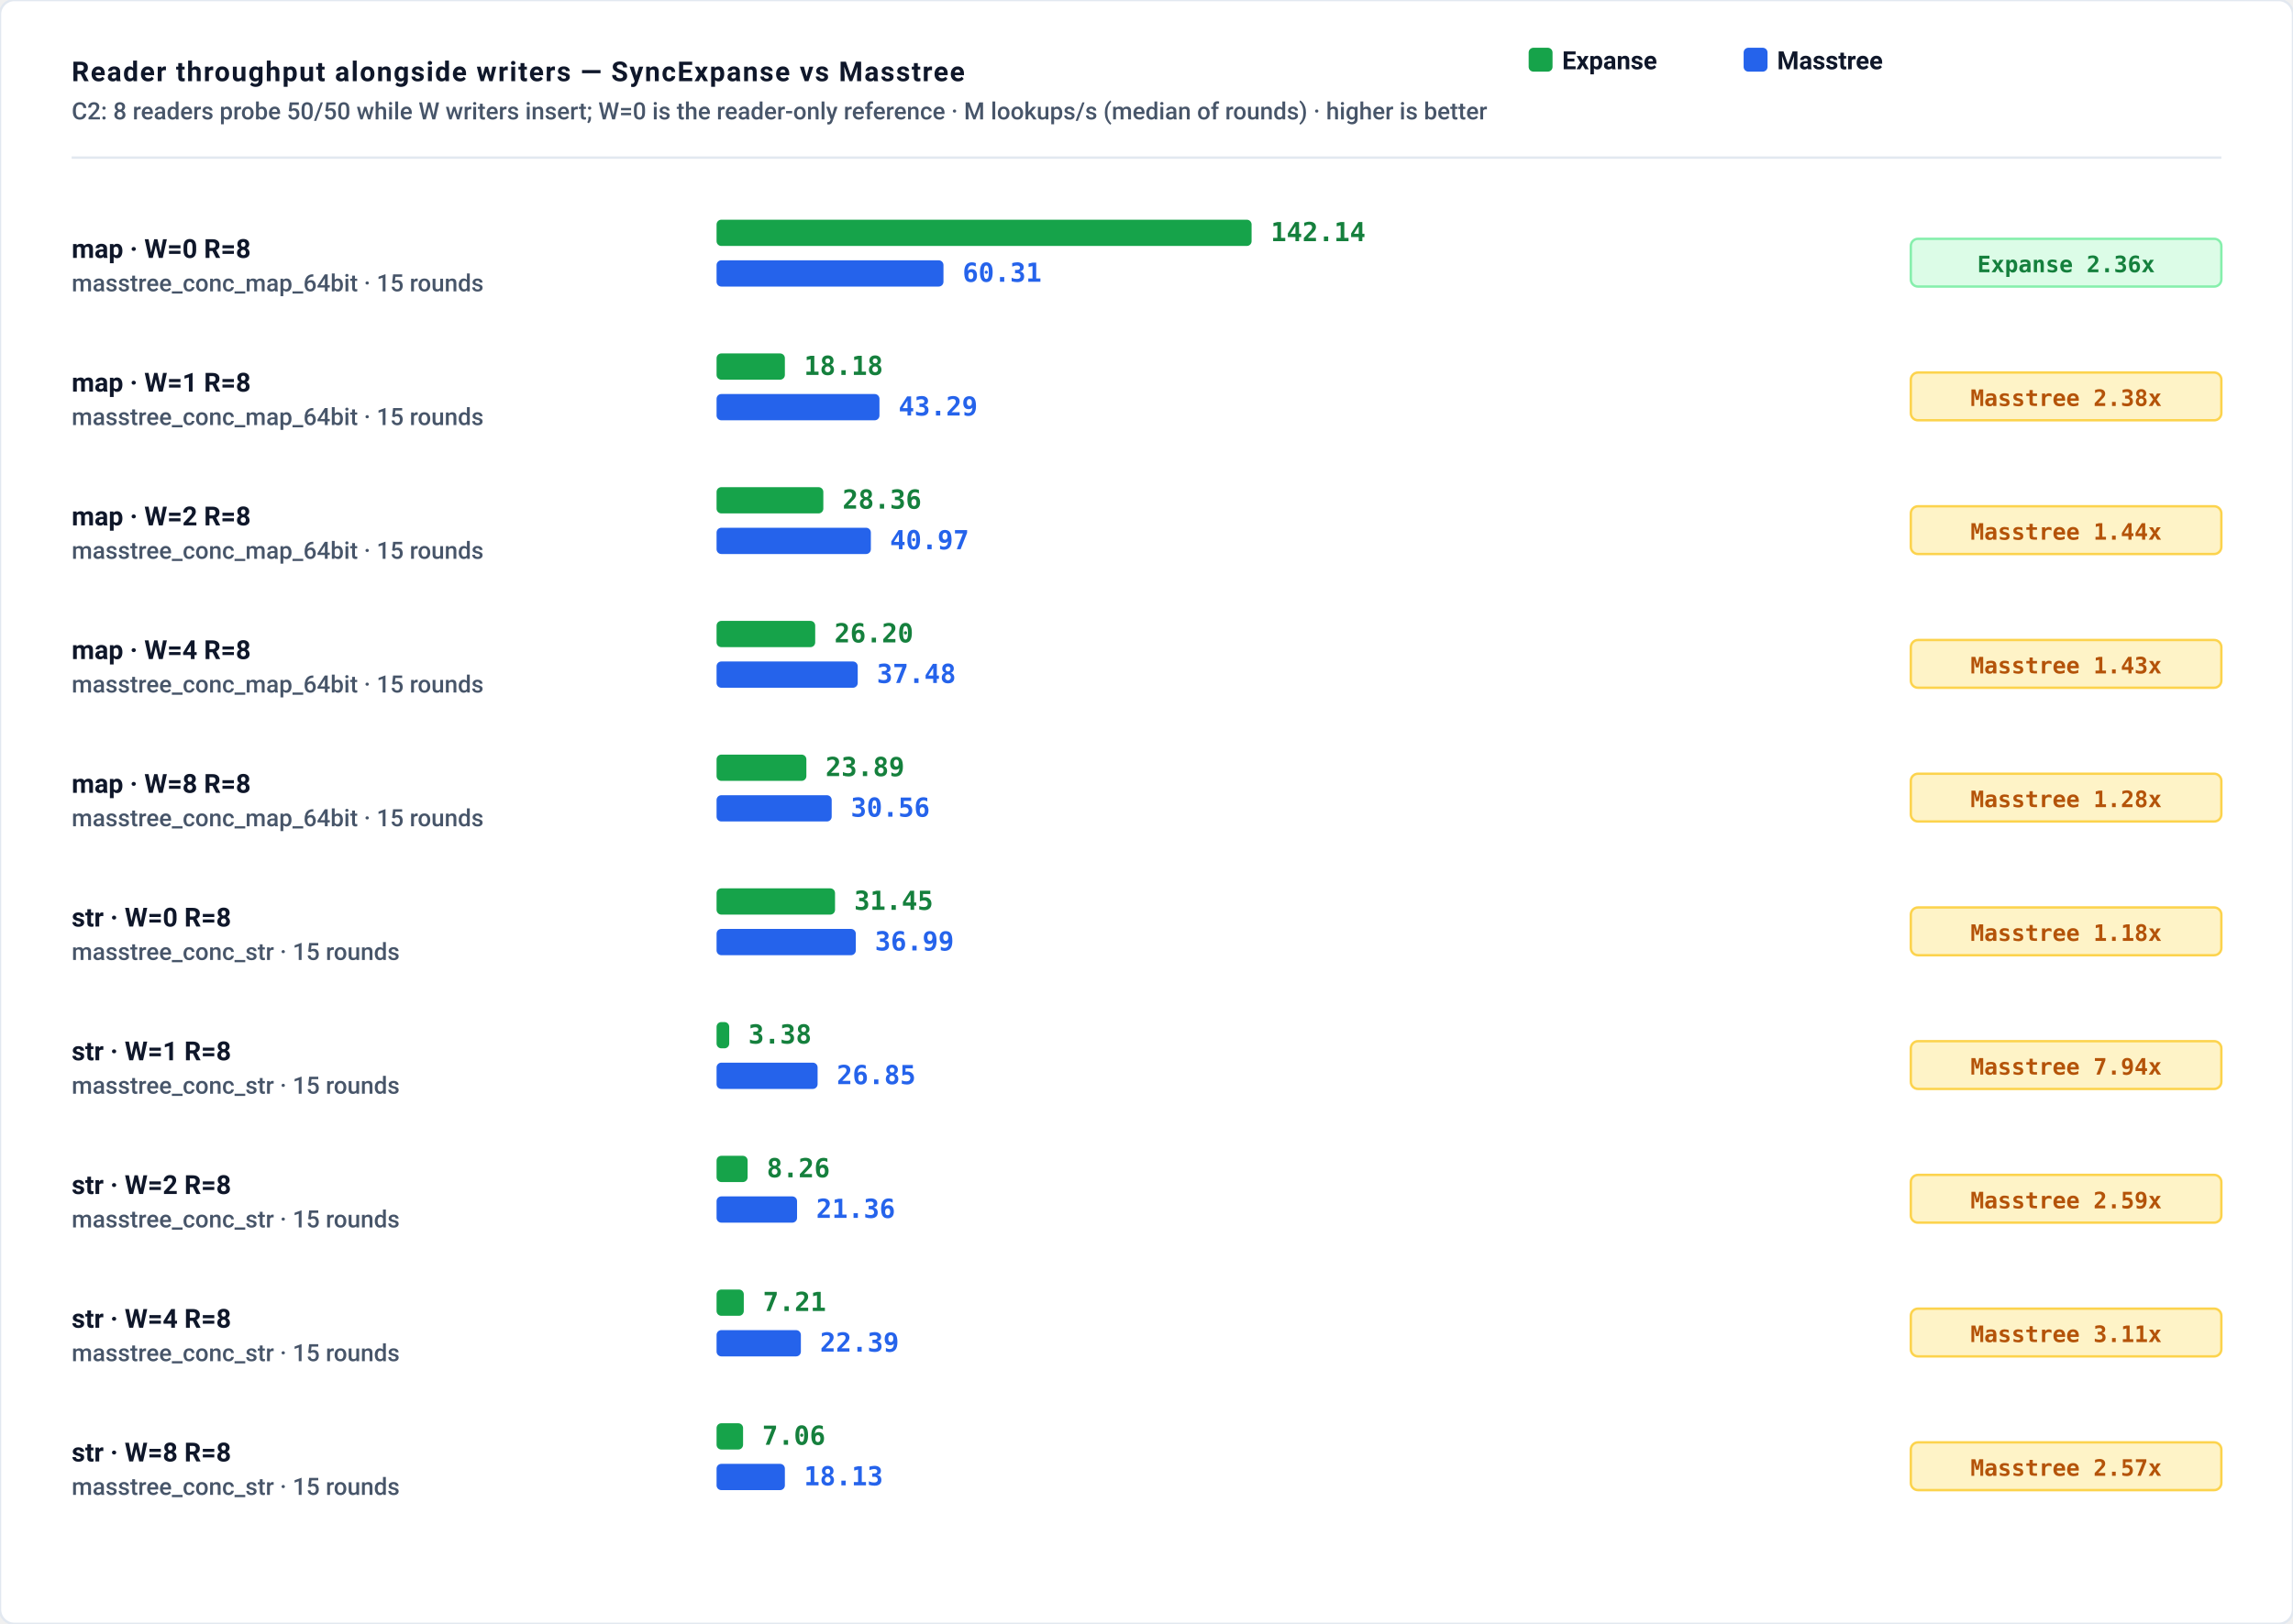
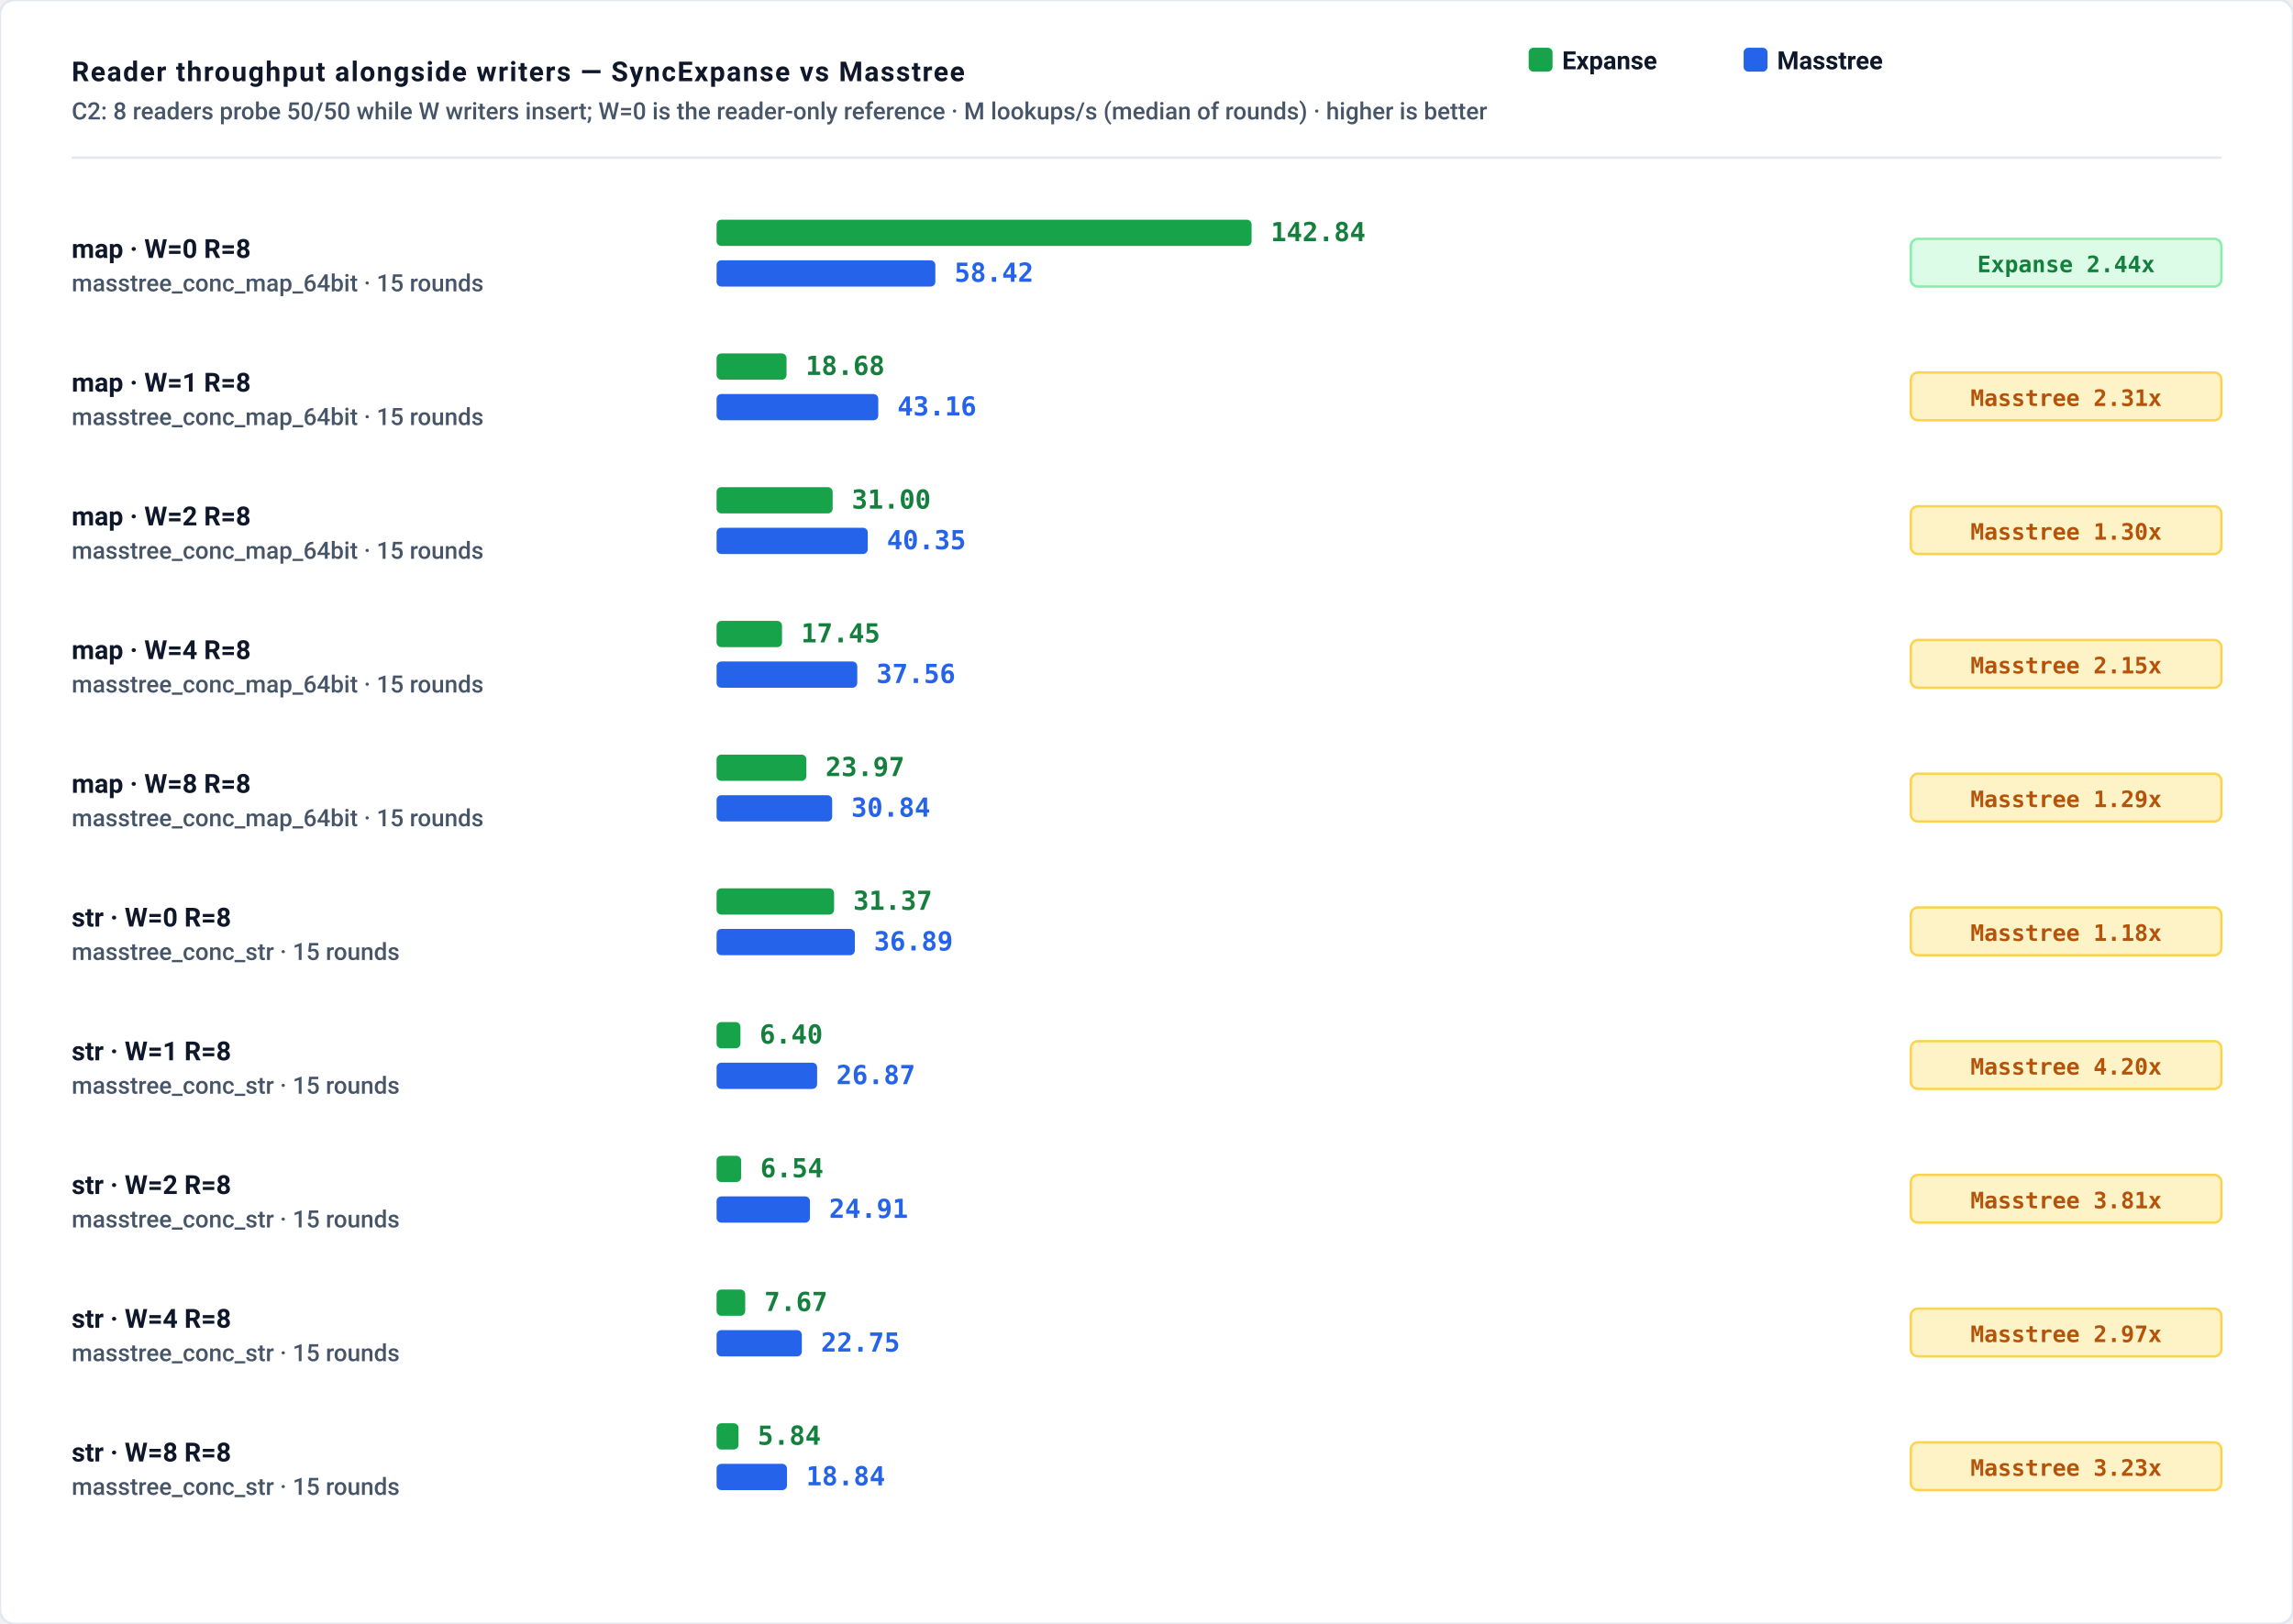
<svg xmlns="http://www.w3.org/2000/svg" role="img" viewBox="0 0 960 680" width="100%" height="100%">
  <defs>
    <style>
      .bg { fill: #ffffff; }
      .border { stroke: #e2e8f0; stroke-width: 1px; fill: none; }
      .grid { stroke: #f1f5f9; stroke-width: 1px; stroke-dasharray: 2,3; }
      .axis { stroke: #cbd5e1; stroke-width: 1.5px; }
      .divider { stroke: #e2e8f0; stroke-width: 1px; }

      .t-title { font-family: -apple-system, BlinkMacSystemFont, "Segoe UI", Roboto, Helvetica, Arial, sans-serif; font-size: 11.5px; font-weight: 700; letter-spacing: 0.6px; fill: #0f172a; text-transform: uppercase; }
      .t-sub { font-family: -apple-system, BlinkMacSystemFont, "Segoe UI", Roboto, Helvetica, Arial, sans-serif; font-size: 10px; font-weight: 500; fill: #475569; }
      .t-unit { font-family: ui-monospace, SFMono-Regular, Menlo, Monaco, Consolas, monospace; font-size: 10px; font-weight: 600; fill: #475569; }
      .t-axis-label { font-family: ui-monospace, SFMono-Regular, Menlo, Monaco, Consolas, monospace; font-size: 9.5px; font-weight: 500; fill: #64748b; }
      .t-bar-label { font-family: -apple-system, BlinkMacSystemFont, "Segoe UI", Roboto, Helvetica, Arial, sans-serif; font-size: 11px; font-weight: 700; fill: #0f172a; }
      .t-legend { font-family: -apple-system, BlinkMacSystemFont, "Segoe UI", Roboto, Helvetica, Arial, sans-serif; font-size: 10.5px; font-weight: 600; fill: #0f172a; }

      .t-val-accent { font-family: ui-monospace, SFMono-Regular, Menlo, Monaco, Consolas, monospace; font-size: 11px; font-weight: 700; fill: #15803d; }
      .t-val-blue { font-family: ui-monospace, SFMono-Regular, Menlo, Monaco, Consolas, monospace; font-size: 11px; font-weight: 600; fill: #2563eb; }
      .t-note { font-family: -apple-system, BlinkMacSystemFont, "Segoe UI", Roboto, Helvetica, Arial, sans-serif; font-size: 9.5px; font-weight: 500; fill: #64748b; }

      .b-expanse { fill: #16a34a; }
      .b-art { fill: #2563eb; }
      .b-masstree { fill: #2563eb; }
      .b-btree { fill: #d97706; }
      .b-hashmap { fill: #7c3aed; }

      .badge-win { fill: #dcfce7; stroke: #86efac; stroke-width: 1px; }
      .badge-win-text { font-family: ui-monospace, SFMono-Regular, Menlo, Monaco, Consolas, monospace; font-size: 9.5px; font-weight: 700; fill: #15803d; text-anchor: middle; }
      .badge-loss { fill: #fef3c7; stroke: #fcd34d; stroke-width: 1px; }
      .badge-loss-text { font-family: ui-monospace, SFMono-Regular, Menlo, Monaco, Consolas, monospace; font-size: 9.5px; font-weight: 700; fill: #b45309; text-anchor: middle; }

      @media (prefers-color-scheme: dark) {
        .bg { fill: #0d1117; }
        .border { stroke: #30363d; }
        .grid { stroke: #21262d; }
        .axis { stroke: #484f58; }
        .divider { stroke: #21262d; }
        .t-title { fill: #f0f6fc; }
        .t-sub { fill: #94a3b8; }
        .t-unit { fill: #94a3b8; }
        .t-axis-label { fill: #94a3b8; }
        .t-bar-label { fill: #f8fafc; }
        .t-legend { fill: #f8fafc; }
        .t-val-accent { fill: #4ade80; }
        .t-val-blue { fill: #38bdf8; }
        .t-note { fill: #94a3b8; }
        .b-expanse { fill: #22c55e; }
        .b-art { fill: #3b82f6; }
        .b-masstree { fill: #3b82f6; }
        .b-btree { fill: #f59e0b; }
        .b-hashmap { fill: #a855f7; }
        .badge-win { fill: #052e16; stroke: #166534; }
        .badge-win-text { fill: #4ade80; }
        .badge-loss { fill: #451a03; stroke: #92400e; }
        .badge-loss-text { fill: #fbbf24; }
      }

      :root[data-theme="dark"] .bg, [data-theme="dark"] .bg { fill: #0d1117; }
      :root[data-theme="dark"] .border, [data-theme="dark"] .border { stroke: #30363d; }
      :root[data-theme="dark"] .grid, [data-theme="dark"] .grid { stroke: #21262d; }
      :root[data-theme="dark"] .axis, [data-theme="dark"] .axis { stroke: #484f58; }
      :root[data-theme="dark"] .divider, [data-theme="dark"] .divider { stroke: #21262d; }
      :root[data-theme="dark"] .t-title, [data-theme="dark"] .t-title { fill: #f0f6fc; }
      :root[data-theme="dark"] .t-sub, [data-theme="dark"] .t-sub { fill: #94a3b8; }
      :root[data-theme="dark"] .t-unit, [data-theme="dark"] .t-unit { fill: #94a3b8; }
      :root[data-theme="dark"] .t-axis-label, [data-theme="dark"] .t-axis-label { fill: #94a3b8; }
      :root[data-theme="dark"] .t-bar-label, [data-theme="dark"] .t-bar-label { fill: #f8fafc; }
      :root[data-theme="dark"] .t-legend, [data-theme="dark"] .t-legend { fill: #f8fafc; }
      :root[data-theme="dark"] .t-val-accent, [data-theme="dark"] .t-val-accent { fill: #4ade80; }
      :root[data-theme="dark"] .t-val-blue, [data-theme="dark"] .t-val-blue { fill: #38bdf8; }
      :root[data-theme="dark"] .t-note, [data-theme="dark"] .t-note { fill: #94a3b8; }
      :root[data-theme="dark"] .b-expanse, [data-theme="dark"] .b-expanse { fill: #22c55e; }
      :root[data-theme="dark"] .b-art, [data-theme="dark"] .b-art { fill: #3b82f6; }
      :root[data-theme="dark"] .b-masstree, [data-theme="dark"] .b-masstree { fill: #3b82f6; }
      :root[data-theme="dark"] .b-btree, [data-theme="dark"] .b-btree { fill: #f59e0b; }
      :root[data-theme="dark"] .b-hashmap, [data-theme="dark"] .b-hashmap { fill: #a855f7; }
      :root[data-theme="dark"] .badge-win, [data-theme="dark"] .badge-win { fill: #052e16; stroke: #166534; }
      :root[data-theme="dark"] .badge-win-text, [data-theme="dark"] .badge-win-text { fill: #4ade80; }
      :root[data-theme="dark"] .badge-loss, [data-theme="dark"] .badge-loss { fill: #451a03; stroke: #92400e; }
      :root[data-theme="dark"] .badge-loss-text, [data-theme="dark"] .badge-loss-text { fill: #fbbf24; }
    </style>
  </defs>
  <rect width="100%" height="100%" class="bg" rx="6" />
  <rect width="100%" height="100%" class="border" rx="6" />
  <text x="30" y="34" class="t-title">Reader throughput alongside writers — SyncExpanse vs Masstree</text>
  <text x="30" y="50" class="t-sub">C2: 8 readers probe 50/50 while W writers insert; W=0 is the reader-only reference · M lookups/s (median of rounds) · higher is better</text>
  <g transform="translate(640, 20)">
    <rect x="0" y="0" width="10" height="10" rx="2" class="b-expanse" />
    <text x="14" y="9" class="t-legend">Expanse</text>
    <rect x="90" y="0" width="10" height="10" rx="2" class="b-masstree" />
    <text x="104" y="9" class="t-legend">Masstree</text>
  </g>
  <line x1="30" y1="66" x2="930" y2="66" class="divider" />
  <text x="30" y="108" class="t-bar-label">map · W=0 R=8</text>
  <text x="30" y="122" class="t-sub">masstree_conc_map_64bit · 15 rounds</text>
  <rect x="300" y="92" width="224.0" height="11" rx="2" class="b-expanse" />
-   <text x="532.0" y="101" class="t-val-accent">142.14</text>
-   <rect x="300" y="109" width="95.0" height="11" rx="2" class="b-masstree" />
-   <text x="403.0" y="118" class="t-val-blue">60.31</text>
+   <text x="532.0" y="101" class="t-val-accent">142.84</text>
+   <rect x="300" y="109" width="91.6" height="11" rx="2" class="b-masstree" />
+   <text x="399.6" y="118" class="t-val-blue">58.42</text>
  <rect x="800" y="100" width="130" height="20" rx="3" class="badge-win" />
-   <text x="865" y="114" class="badge-win-text">Expanse 2.36x</text>
+   <text x="865" y="114" class="badge-win-text">Expanse 2.44x</text>
  <text x="30" y="164" class="t-bar-label">map · W=1 R=8</text>
  <text x="30" y="178" class="t-sub">masstree_conc_map_64bit · 15 rounds</text>
-   <rect x="300" y="148" width="28.6" height="11" rx="2" class="b-expanse" />
-   <text x="336.6" y="157" class="t-val-accent">18.18</text>
-   <rect x="300" y="165" width="68.2" height="11" rx="2" class="b-masstree" />
-   <text x="376.2" y="174" class="t-val-blue">43.29</text>
+   <rect x="300" y="148" width="29.3" height="11" rx="2" class="b-expanse" />
+   <text x="337.3" y="157" class="t-val-accent">18.68</text>
+   <rect x="300" y="165" width="67.7" height="11" rx="2" class="b-masstree" />
+   <text x="375.7" y="174" class="t-val-blue">43.16</text>
  <rect x="800" y="156" width="130" height="20" rx="3" class="badge-loss" />
-   <text x="865" y="170" class="badge-loss-text">Masstree 2.38x</text>
+   <text x="865" y="170" class="badge-loss-text">Masstree 2.31x</text>
  <text x="30" y="220" class="t-bar-label">map · W=2 R=8</text>
  <text x="30" y="234" class="t-sub">masstree_conc_map_64bit · 15 rounds</text>
-   <rect x="300" y="204" width="44.7" height="11" rx="2" class="b-expanse" />
-   <text x="352.7" y="213" class="t-val-accent">28.36</text>
-   <rect x="300" y="221" width="64.6" height="11" rx="2" class="b-masstree" />
-   <text x="372.6" y="230" class="t-val-blue">40.97</text>
+   <rect x="300" y="204" width="48.6" height="11" rx="2" class="b-expanse" />
+   <text x="356.6" y="213" class="t-val-accent">31.00</text>
+   <rect x="300" y="221" width="63.3" height="11" rx="2" class="b-masstree" />
+   <text x="371.3" y="230" class="t-val-blue">40.35</text>
  <rect x="800" y="212" width="130" height="20" rx="3" class="badge-loss" />
-   <text x="865" y="226" class="badge-loss-text">Masstree 1.44x</text>
+   <text x="865" y="226" class="badge-loss-text">Masstree 1.30x</text>
  <text x="30" y="276" class="t-bar-label">map · W=4 R=8</text>
  <text x="30" y="290" class="t-sub">masstree_conc_map_64bit · 15 rounds</text>
-   <rect x="300" y="260" width="41.3" height="11" rx="2" class="b-expanse" />
-   <text x="349.3" y="269" class="t-val-accent">26.20</text>
-   <rect x="300" y="277" width="59.1" height="11" rx="2" class="b-masstree" />
-   <text x="367.1" y="286" class="t-val-blue">37.48</text>
+   <rect x="300" y="260" width="27.4" height="11" rx="2" class="b-expanse" />
+   <text x="335.4" y="269" class="t-val-accent">17.45</text>
+   <rect x="300" y="277" width="58.9" height="11" rx="2" class="b-masstree" />
+   <text x="366.9" y="286" class="t-val-blue">37.56</text>
  <rect x="800" y="268" width="130" height="20" rx="3" class="badge-loss" />
-   <text x="865" y="282" class="badge-loss-text">Masstree 1.43x</text>
+   <text x="865" y="282" class="badge-loss-text">Masstree 2.15x</text>
  <text x="30" y="332" class="t-bar-label">map · W=8 R=8</text>
  <text x="30" y="346" class="t-sub">masstree_conc_map_64bit · 15 rounds</text>
  <rect x="300" y="316" width="37.6" height="11" rx="2" class="b-expanse" />
-   <text x="345.6" y="325" class="t-val-accent">23.89</text>
-   <rect x="300" y="333" width="48.2" height="11" rx="2" class="b-masstree" />
-   <text x="356.2" y="342" class="t-val-blue">30.56</text>
+   <text x="345.6" y="325" class="t-val-accent">23.97</text>
+   <rect x="300" y="333" width="48.4" height="11" rx="2" class="b-masstree" />
+   <text x="356.4" y="342" class="t-val-blue">30.84</text>
  <rect x="800" y="324" width="130" height="20" rx="3" class="badge-loss" />
-   <text x="865" y="338" class="badge-loss-text">Masstree 1.28x</text>
+   <text x="865" y="338" class="badge-loss-text">Masstree 1.29x</text>
  <text x="30" y="388" class="t-bar-label">str · W=0 R=8</text>
  <text x="30" y="402" class="t-sub">masstree_conc_str · 15 rounds</text>
-   <rect x="300" y="372" width="49.6" height="11" rx="2" class="b-expanse" />
-   <text x="357.6" y="381" class="t-val-accent">31.45</text>
-   <rect x="300" y="389" width="58.3" height="11" rx="2" class="b-masstree" />
-   <text x="366.3" y="398" class="t-val-blue">36.99</text>
+   <rect x="300" y="372" width="49.2" height="11" rx="2" class="b-expanse" />
+   <text x="357.2" y="381" class="t-val-accent">31.37</text>
+   <rect x="300" y="389" width="57.9" height="11" rx="2" class="b-masstree" />
+   <text x="365.9" y="398" class="t-val-blue">36.89</text>
  <rect x="800" y="380" width="130" height="20" rx="3" class="badge-loss" />
  <text x="865" y="394" class="badge-loss-text">Masstree 1.18x</text>
  <text x="30" y="444" class="t-bar-label">str · W=1 R=8</text>
  <text x="30" y="458" class="t-sub">masstree_conc_str · 15 rounds</text>
-   <rect x="300" y="428" width="5.3" height="11" rx="2" class="b-expanse" />
-   <text x="313.3" y="437" class="t-val-accent">3.38</text>
-   <rect x="300" y="445" width="42.3" height="11" rx="2" class="b-masstree" />
-   <text x="350.3" y="454" class="t-val-blue">26.85</text>
+   <rect x="300" y="428" width="10.0" height="11" rx="2" class="b-expanse" />
+   <text x="318.0" y="437" class="t-val-accent">6.40</text>
+   <rect x="300" y="445" width="42.1" height="11" rx="2" class="b-masstree" />
+   <text x="350.1" y="454" class="t-val-blue">26.87</text>
  <rect x="800" y="436" width="130" height="20" rx="3" class="badge-loss" />
-   <text x="865" y="450" class="badge-loss-text">Masstree 7.94x</text>
+   <text x="865" y="450" class="badge-loss-text">Masstree 4.20x</text>
  <text x="30" y="500" class="t-bar-label">str · W=2 R=8</text>
  <text x="30" y="514" class="t-sub">masstree_conc_str · 15 rounds</text>
-   <rect x="300" y="484" width="13.0" height="11" rx="2" class="b-expanse" />
-   <text x="321.0" y="493" class="t-val-accent">8.26</text>
-   <rect x="300" y="501" width="33.7" height="11" rx="2" class="b-masstree" />
-   <text x="341.7" y="510" class="t-val-blue">21.36</text>
+   <rect x="300" y="484" width="10.3" height="11" rx="2" class="b-expanse" />
+   <text x="318.3" y="493" class="t-val-accent">6.54</text>
+   <rect x="300" y="501" width="39.1" height="11" rx="2" class="b-masstree" />
+   <text x="347.1" y="510" class="t-val-blue">24.91</text>
  <rect x="800" y="492" width="130" height="20" rx="3" class="badge-loss" />
-   <text x="865" y="506" class="badge-loss-text">Masstree 2.59x</text>
+   <text x="865" y="506" class="badge-loss-text">Masstree 3.81x</text>
  <text x="30" y="556" class="t-bar-label">str · W=4 R=8</text>
  <text x="30" y="570" class="t-sub">masstree_conc_str · 15 rounds</text>
-   <rect x="300" y="540" width="11.4" height="11" rx="2" class="b-expanse" />
-   <text x="319.4" y="549" class="t-val-accent">7.21</text>
-   <rect x="300" y="557" width="35.3" height="11" rx="2" class="b-masstree" />
-   <text x="343.3" y="566" class="t-val-blue">22.39</text>
+   <rect x="300" y="540" width="12.0" height="11" rx="2" class="b-expanse" />
+   <text x="320.0" y="549" class="t-val-accent">7.67</text>
+   <rect x="300" y="557" width="35.7" height="11" rx="2" class="b-masstree" />
+   <text x="343.7" y="566" class="t-val-blue">22.75</text>
  <rect x="800" y="548" width="130" height="20" rx="3" class="badge-loss" />
-   <text x="865" y="562" class="badge-loss-text">Masstree 3.11x</text>
+   <text x="865" y="562" class="badge-loss-text">Masstree 2.97x</text>
  <text x="30" y="612" class="t-bar-label">str · W=8 R=8</text>
  <text x="30" y="626" class="t-sub">masstree_conc_str · 15 rounds</text>
-   <rect x="300" y="596" width="11.1" height="11" rx="2" class="b-expanse" />
-   <text x="319.1" y="605" class="t-val-accent">7.06</text>
-   <rect x="300" y="613" width="28.6" height="11" rx="2" class="b-masstree" />
-   <text x="336.6" y="622" class="t-val-blue">18.13</text>
+   <rect x="300" y="596" width="9.2" height="11" rx="2" class="b-expanse" />
+   <text x="317.2" y="605" class="t-val-accent">5.84</text>
+   <rect x="300" y="613" width="29.5" height="11" rx="2" class="b-masstree" />
+   <text x="337.5" y="622" class="t-val-blue">18.84</text>
  <rect x="800" y="604" width="130" height="20" rx="3" class="badge-loss" />
-   <text x="865" y="618" class="badge-loss-text">Masstree 2.57x</text>
+   <text x="865" y="618" class="badge-loss-text">Masstree 3.23x</text>
</svg>
